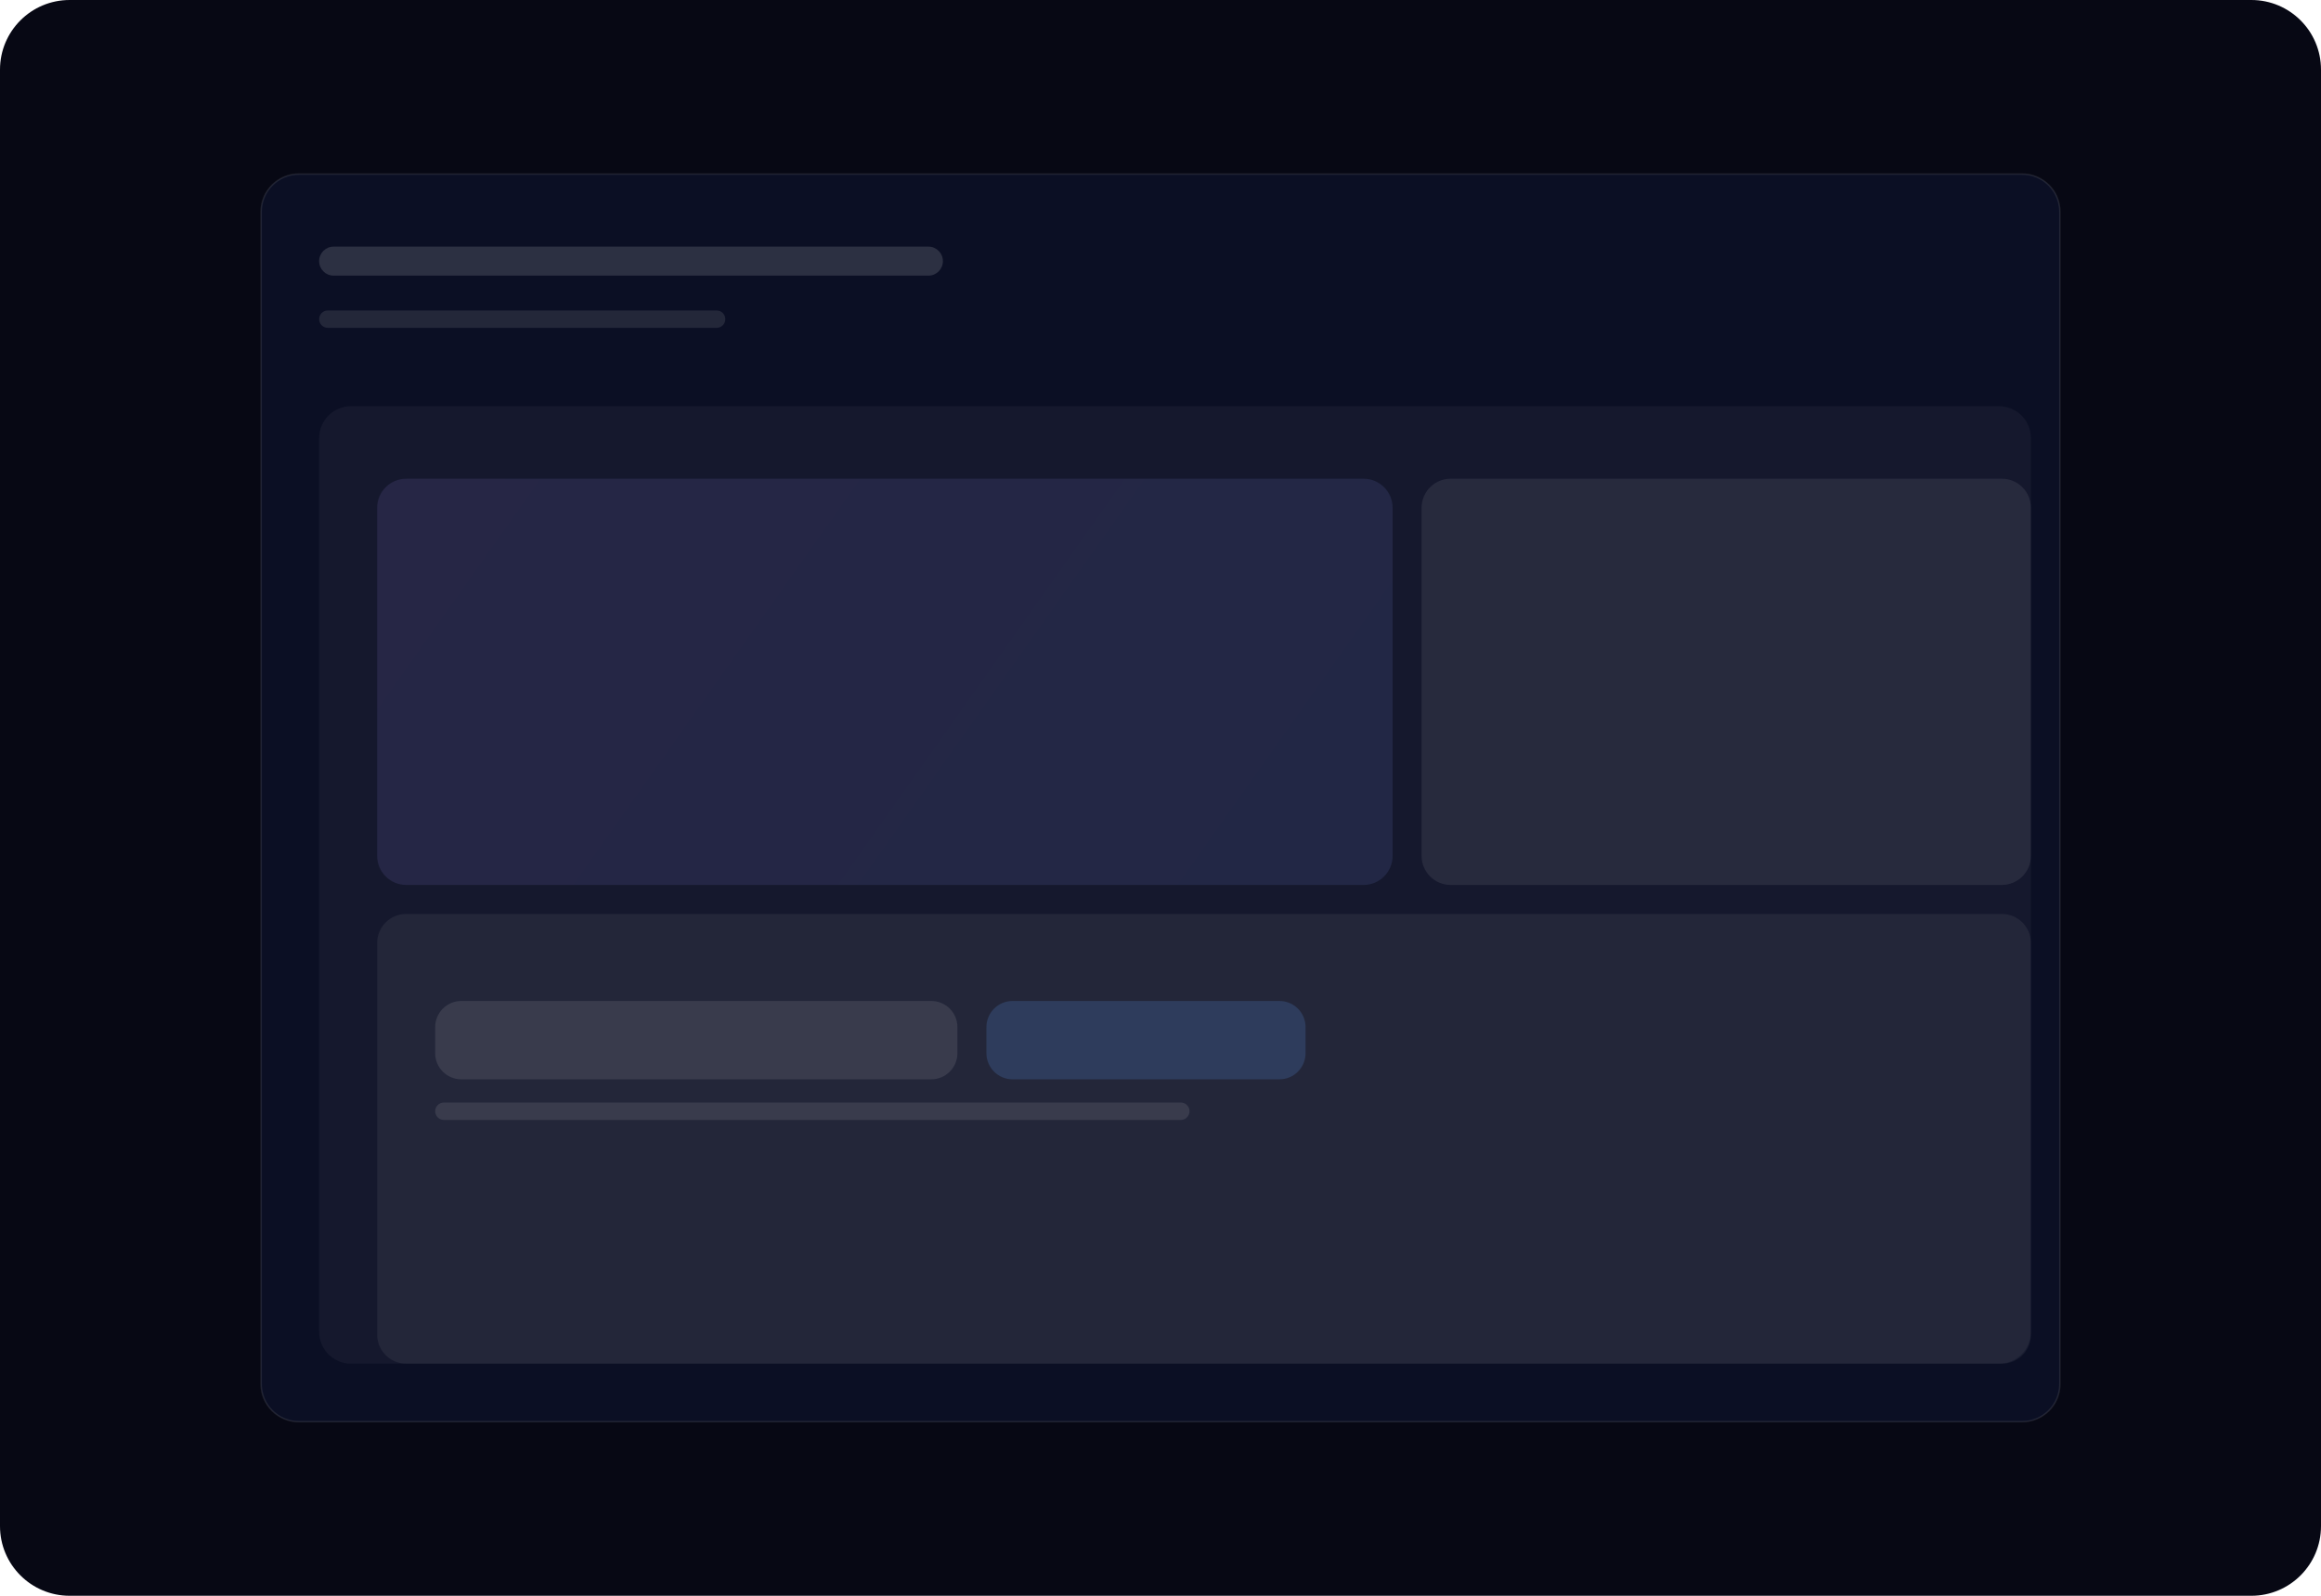
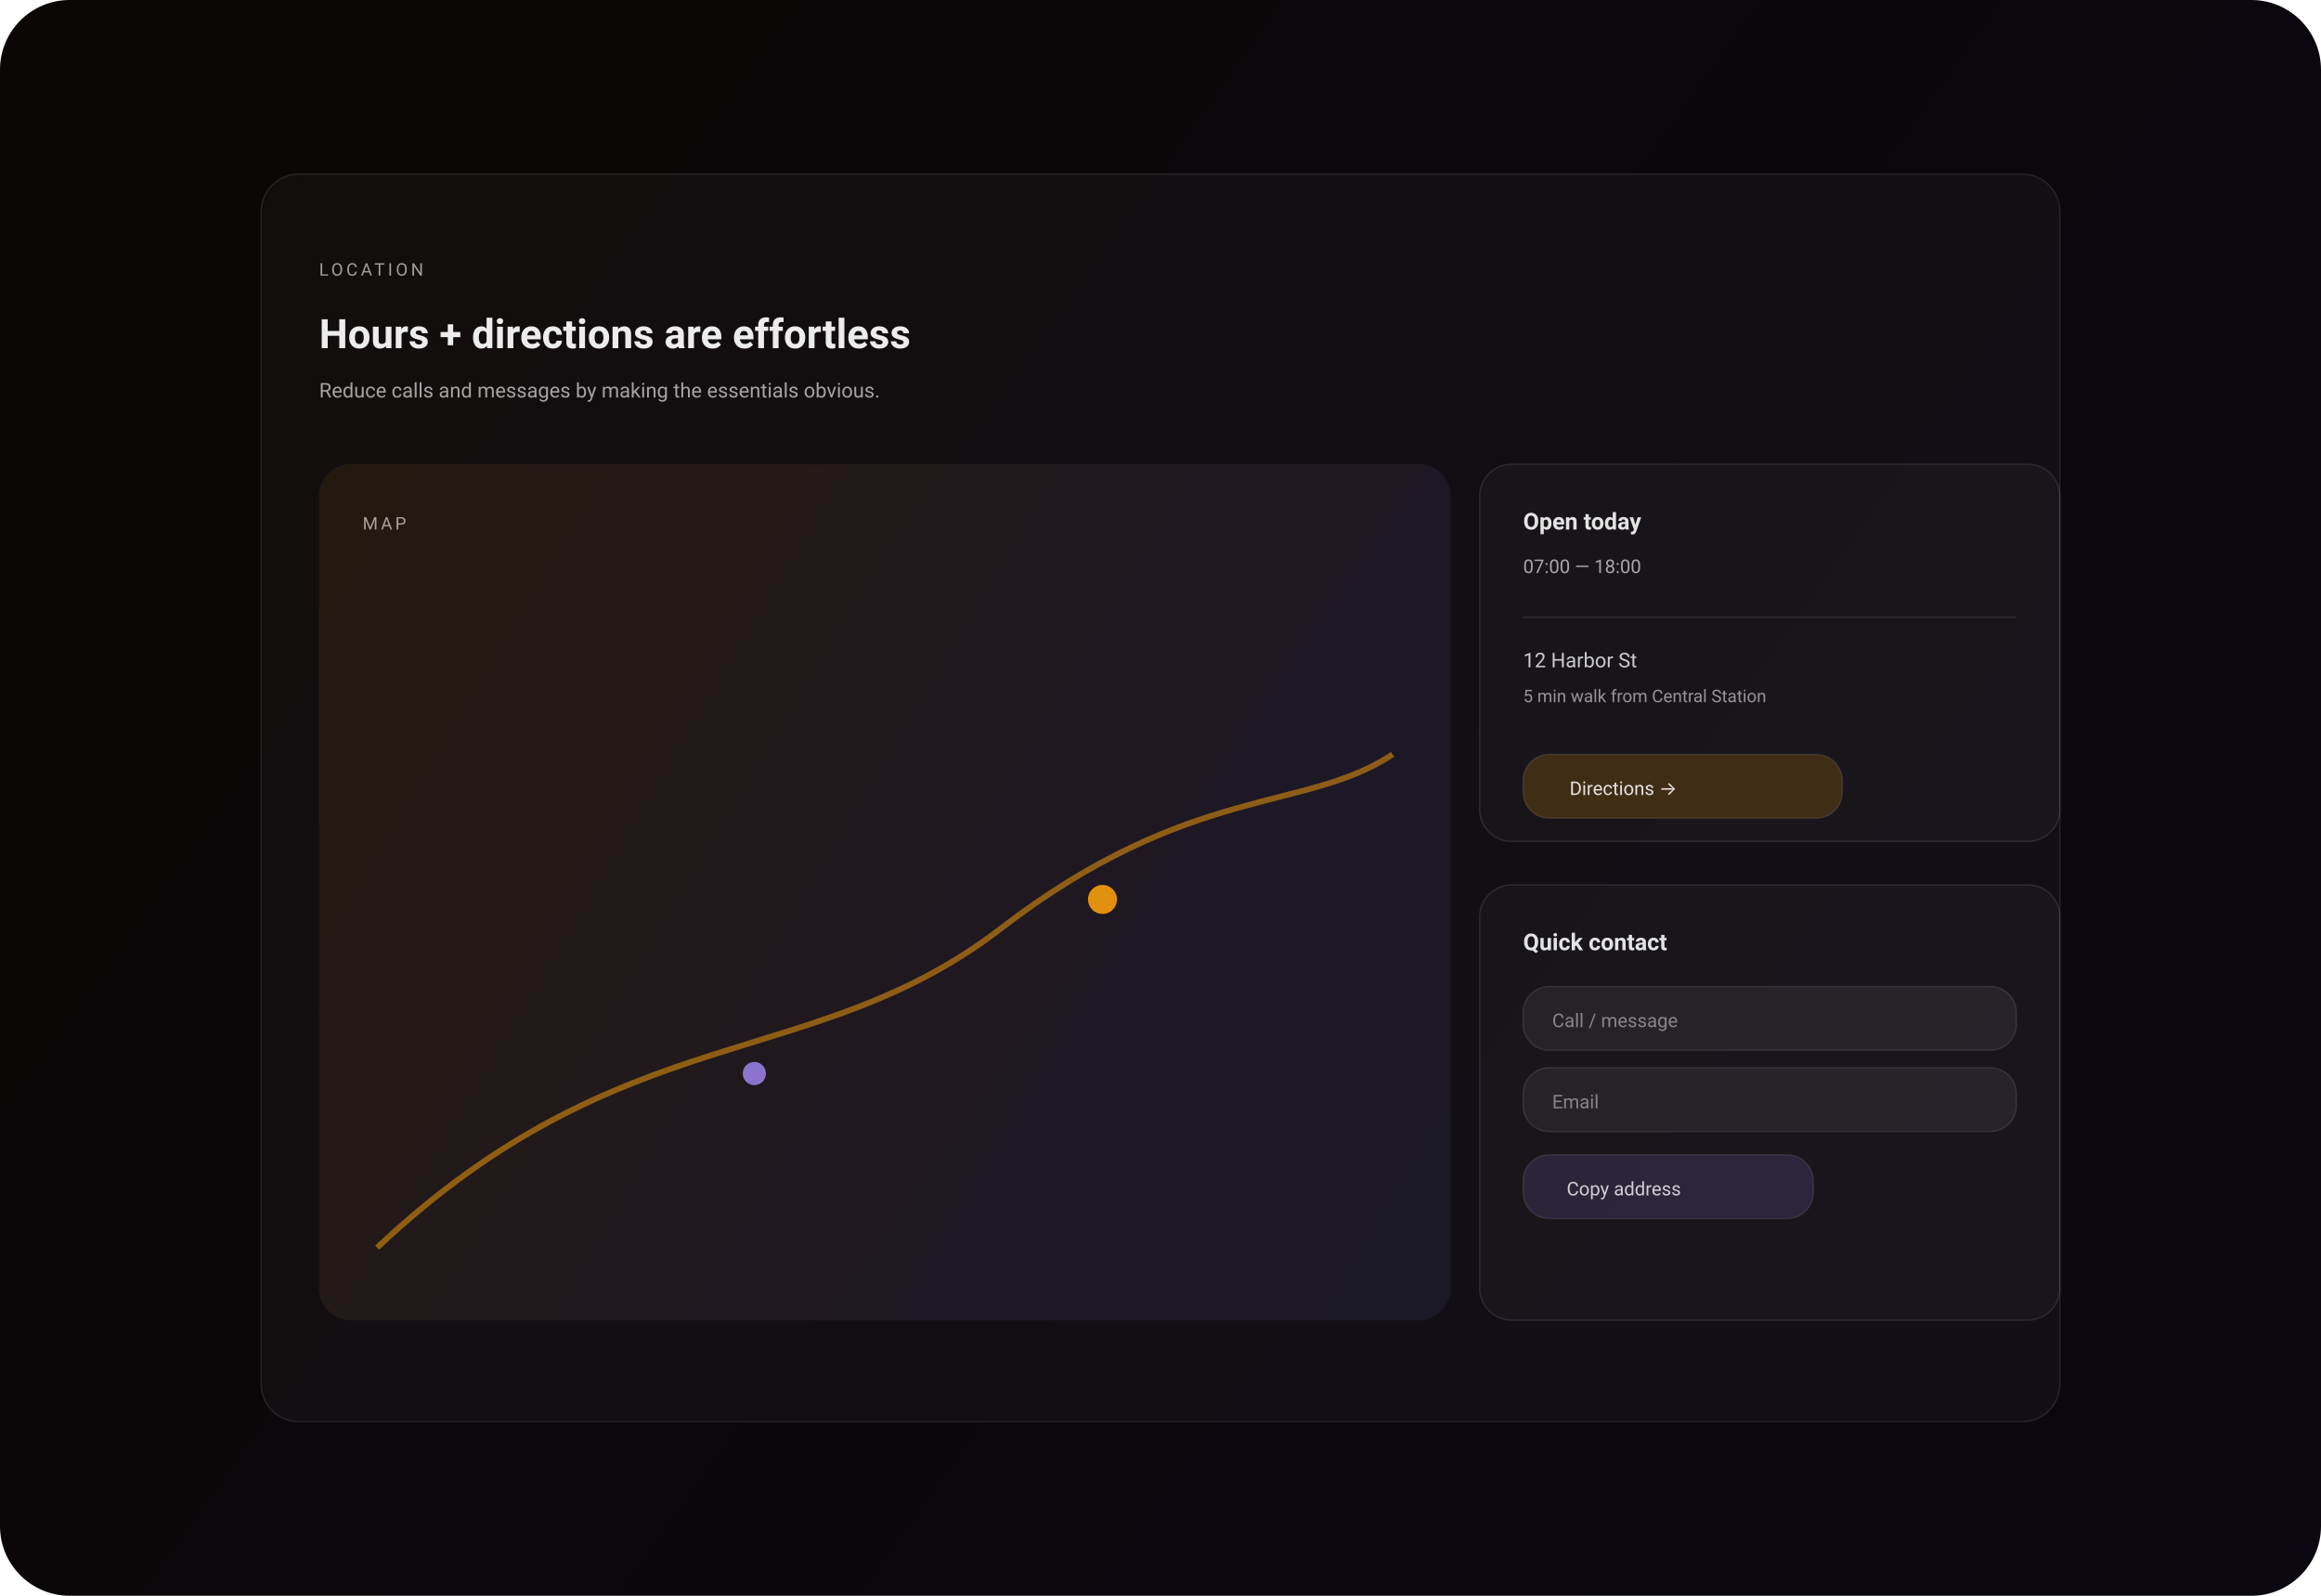
<svg xmlns="http://www.w3.org/2000/svg" width="1600" height="1100" viewBox="0 0 1600 1100" fill="none">
  <defs>
-     <linearGradient id="g" x1="260" y1="160" x2="1420" y2="980" gradientUnits="userSpaceOnUse">
-       <stop stop-color="#A78BFA" />
+     <linearGradient id="bg" x1="220" y1="120" x2="1420" y2="980" gradientUnits="userSpaceOnUse">
+       <stop stop-color="#0B0706" />
+       <stop offset="1" stop-color="#0A0711" />
+     </linearGradient>
+     <linearGradient id="accent" x1="260" y1="240" x2="1400" y2="920" gradientUnits="userSpaceOnUse">
+       <stop stop-color="#F59E0B" />
+       <stop offset="0.55" stop-color="#A78BFA" />
      <stop offset="1" stop-color="#60A5FA" />
    </linearGradient>
  </defs>
-   <rect width="1600" height="1100" rx="48" fill="#070814" />
-   <rect x="180" y="120" width="1240" height="860" rx="26" fill="#0B0F24" stroke="rgba(255,255,255,0.10)" />
-   <rect x="220" y="170" width="430" height="20" rx="10" fill="rgba(255,255,255,0.14)" />
-   <rect x="220" y="214" width="280" height="12" rx="6" fill="rgba(255,255,255,0.10)" />
-   <rect x="220" y="280" width="1180" height="660" rx="22" fill="rgba(255,255,255,0.04)" />
-   <rect x="260" y="330" width="700" height="280" rx="20" fill="url(#g)" opacity="0.12" />
-   <rect x="980" y="330" width="420" height="280" rx="20" fill="rgba(255,255,255,0.08)" />
-   <rect x="260" y="630" width="1140" height="310" rx="20" fill="rgba(255,255,255,0.06)" />
-   <rect x="300" y="690" width="360" height="54" rx="18" fill="rgba(255,255,255,0.10)" />
-   <rect x="680" y="690" width="220" height="54" rx="18" fill="rgba(96,165,250,0.18)" />
-   <rect x="300" y="760" width="520" height="12" rx="6" fill="rgba(255,255,255,0.10)" />
+   <rect width="1600" height="1100" rx="48" fill="url(#bg)" />
+   <rect x="180" y="120" width="1240" height="860" rx="26" fill="rgba(255,255,255,0.03)" stroke="rgba(255,255,255,0.10)" />
+   <text x="220" y="190" fill="rgba(255,255,255,0.60)" font-size="12" letter-spacing="2.2" font-family="ui-sans-serif, system-ui, -apple-system, Segoe UI, Roboto">
+     LOCATION
+   </text>
+   <text x="220" y="240" fill="rgba(255,255,255,0.92)" font-size="28" font-weight="700" font-family="ui-sans-serif, system-ui, -apple-system, Segoe UI, Roboto">
+     Hours + directions are effortless
+   </text>
+   <text x="220" y="274" fill="rgba(255,255,255,0.62)" font-size="14" font-family="ui-sans-serif, system-ui, -apple-system, Segoe UI, Roboto">
+     Reduce calls and messages by making the essentials obvious.
+   </text>
+   <rect x="220" y="320" width="780" height="590" rx="22" fill="url(#accent)" opacity="0.08" stroke="rgba(255,255,255,0.10)" />
+   <text x="250" y="365" fill="rgba(255,255,255,0.60)" font-size="12" letter-spacing="2.0" font-family="ui-sans-serif, system-ui, -apple-system, Segoe UI, Roboto">
+     MAP
+   </text>
+   <path d="M260 860C430 700 560 740 690 640C820 540 900 560 960 520" stroke="rgba(245,158,11,0.65)" stroke-width="4" opacity="0.8" />
+   <circle cx="760" cy="620" r="10" fill="rgba(245,158,11,0.90)" />
+   <circle cx="520" cy="740" r="8" fill="rgba(167,139,250,0.80)" />
+   <rect x="1020" y="320" width="400" height="260" rx="22" fill="rgba(255,255,255,0.03)" stroke="rgba(255,255,255,0.10)" />
+   <text x="1050" y="365" fill="rgba(255,255,255,0.88)" font-size="16" font-weight="650" font-family="ui-sans-serif, system-ui, -apple-system, Segoe UI, Roboto">
+     Open today
+   </text>
+   <text x="1050" y="395" fill="rgba(255,255,255,0.62)" font-size="13" font-family="ui-sans-serif, system-ui, -apple-system, Segoe UI, Roboto">
+     07:00 — 18:00
+   </text>
+   <rect x="1050" y="425" width="340" height="1" fill="rgba(255,255,255,0.10)" />
+   <text x="1050" y="460" fill="rgba(255,255,255,0.78)" font-size="14" font-family="ui-sans-serif, system-ui, -apple-system, Segoe UI, Roboto">
+     12 Harbor St
+   </text>
+   <text x="1050" y="484" fill="rgba(255,255,255,0.55)" font-size="12" font-family="ui-sans-serif, system-ui, -apple-system, Segoe UI, Roboto">
+     5 min walk from Central Station
+   </text>
+   <rect x="1050" y="520" width="220" height="44" rx="18" fill="rgba(245,158,11,0.18)" stroke="rgba(255,255,255,0.10)" />
+   <text x="1082" y="548" fill="rgba(255,255,255,0.86)" font-size="13" font-family="ui-sans-serif, system-ui, -apple-system, Segoe UI, Roboto">
+     Directions →
+   </text>
+   <rect x="1020" y="610" width="400" height="300" rx="22" fill="rgba(255,255,255,0.03)" stroke="rgba(255,255,255,0.10)" />
+   <text x="1050" y="655" fill="rgba(255,255,255,0.88)" font-size="16" font-weight="650" font-family="ui-sans-serif, system-ui, -apple-system, Segoe UI, Roboto">
+     Quick contact
+   </text>
+   <rect x="1050" y="680" width="340" height="44" rx="18" fill="rgba(255,255,255,0.06)" stroke="rgba(255,255,255,0.10)" />
+   <text x="1070" y="708" fill="rgba(255,255,255,0.45)" font-size="13" font-family="ui-sans-serif, system-ui, -apple-system, Segoe UI, Roboto">
+     Call / message
+   </text>
+   <rect x="1050" y="736" width="340" height="44" rx="18" fill="rgba(255,255,255,0.06)" stroke="rgba(255,255,255,0.10)" />
+   <text x="1070" y="764" fill="rgba(255,255,255,0.45)" font-size="13" font-family="ui-sans-serif, system-ui, -apple-system, Segoe UI, Roboto">
+     Email
+   </text>
+   <rect x="1050" y="796" width="200" height="44" rx="18" fill="rgba(167,139,250,0.14)" stroke="rgba(255,255,255,0.10)" />
+   <text x="1080" y="824" fill="rgba(255,255,255,0.78)" font-size="13" font-family="ui-sans-serif, system-ui, -apple-system, Segoe UI, Roboto">
+     Copy address
+   </text>
</svg>
